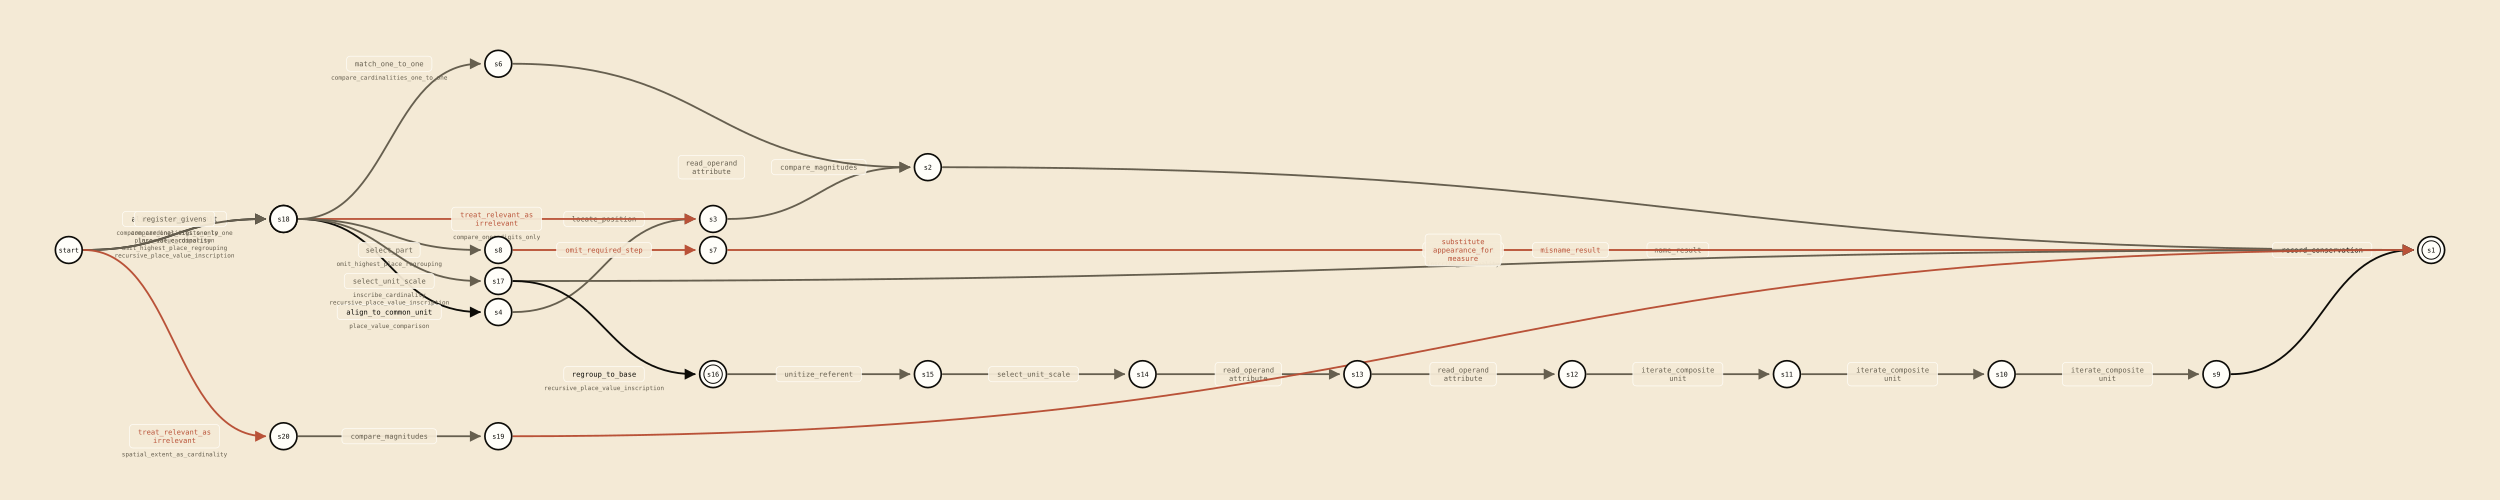
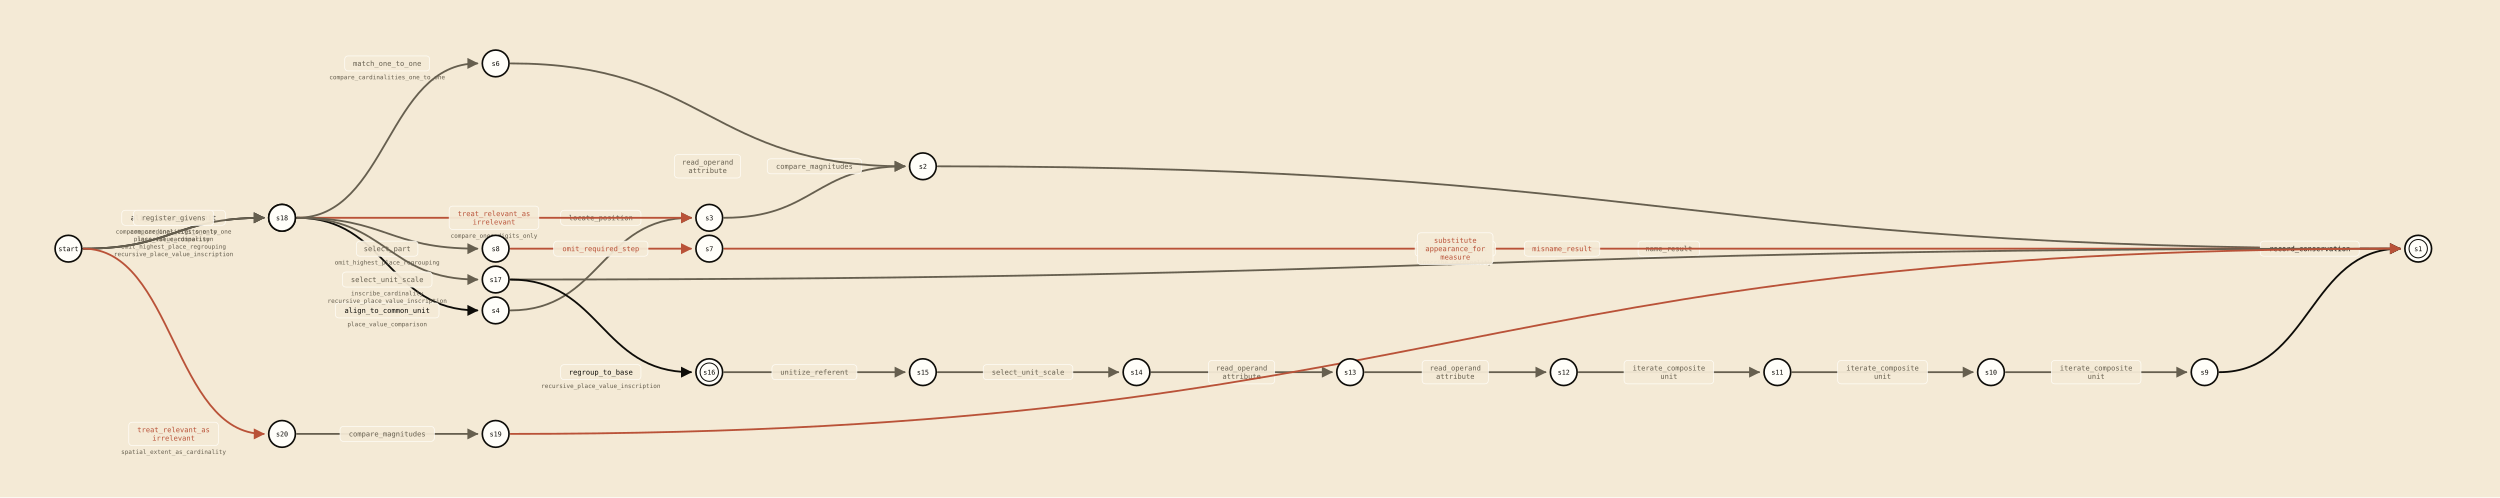
- <svg xmlns="http://www.w3.org/2000/svg" width="2980" height="596" viewBox="0 0 2980 596" role="img" aria-labelledby="title desc">
+ <svg xmlns="http://www.w3.org/2000/svg" width="2996" height="596" viewBox="0 0 2996 596" role="img" aria-labelledby="title desc">
  <rect width="100%" height="100%" fill="#f4ead6" />
  <defs>
    <marker id="composite-conserving" viewBox="0 0 10 10" refX="9" refY="5" markerWidth="6" markerHeight="6" orient="auto">
      <path d="M0 0 L10 5 L0 10 z" fill="#0d0c08" />
    </marker>
    <marker id="composite-deforming" viewBox="0 0 10 10" refX="9" refY="5" markerWidth="6" markerHeight="6" orient="auto">
      <path d="M0 0 L10 5 L0 10 z" fill="#b95238" />
    </marker>
    <marker id="composite-neutral" viewBox="0 0 10 10" refX="9" refY="5" markerWidth="6" markerHeight="6" orient="auto">
      <path d="M0 0 L10 5 L0 10 z" fill="#665f4f" />
    </marker>
  </defs>
  <path d="M 100.0 298.0 C 208.0 298.0, 208.0 261.0, 316.0 261.0" fill="none" stroke="#0d0c08" stroke-width="2.2" stroke-linecap="round" marker-end="url(#composite-conserving)" />
-   <rect x="146.0" y="252.0" width="124.0" height="18.0" rx="4" fill="#f4ead6" fill-opacity="0.94" stroke="#fffef9" stroke-width="0.8" />
+   <rect x="145.9" y="252.0" width="124.2" height="18.0" rx="4" fill="#f4ead6" fill-opacity="0.94" stroke="#fffef9" stroke-width="0.8" />
  <text x="208.0" y="264.0" text-anchor="middle" font-family="ui-monospace, Menlo, Consolas, monospace" font-size="8.5" font-weight="normal" fill="#0d0c08">align_to_common_unit</text>
  <text x="208.0" y="280.0" text-anchor="middle" font-family="ui-monospace, Menlo, Consolas, monospace" font-size="7.2" font-weight="normal" fill="#665f4f">compare_ones_digits_only</text>
  <text x="208.0" y="289.0" text-anchor="middle" font-family="ui-monospace, Menlo, Consolas, monospace" font-size="7.2" font-weight="normal" fill="#665f4f">place_value_comparison</text>
  <path d="M 100.0 298.0 C 208.0 298.0, 208.0 261.0, 316.0 261.0" fill="none" stroke="#665f4f" stroke-width="2.2" stroke-linecap="round" marker-end="url(#composite-neutral)" />
-   <rect x="160.0" y="252.0" width="96.0" height="18.0" rx="4" fill="#f4ead6" fill-opacity="0.94" stroke="#fffef9" stroke-width="0.8" />
+   <rect x="159.9" y="252.0" width="96.2" height="18.0" rx="4" fill="#f4ead6" fill-opacity="0.94" stroke="#fffef9" stroke-width="0.8" />
  <text x="208.0" y="264.0" text-anchor="middle" font-family="ui-monospace, Menlo, Consolas, monospace" font-size="8.5" font-weight="normal" fill="#665f4f">register_givens</text>
  <text x="208.0" y="280.0" text-anchor="middle" font-family="ui-monospace, Menlo, Consolas, monospace" font-size="7.2" font-weight="normal" fill="#665f4f">compare_cardinalities_one_to_one</text>
  <text x="208.0" y="289.0" text-anchor="middle" font-family="ui-monospace, Menlo, Consolas, monospace" font-size="7.2" font-weight="normal" fill="#665f4f">inscribe_cardinality</text>
  <text x="208.0" y="298.0" text-anchor="middle" font-family="ui-monospace, Menlo, Consolas, monospace" font-size="7.2" font-weight="normal" fill="#665f4f">omit_highest_place_regrouping</text>
  <text x="208.0" y="307.0" text-anchor="middle" font-family="ui-monospace, Menlo, Consolas, monospace" font-size="7.2" font-weight="normal" fill="#665f4f">recursive_place_value_inscription</text>
  <path d="M 100.0 298.0 C 208.0 298.0, 208.0 520.0, 316.0 520.0" fill="none" stroke="#b95238" stroke-width="2.2" stroke-linecap="round" marker-end="url(#composite-deforming)" />
-   <rect x="154.4" y="506.0" width="107.2" height="28.0" rx="4" fill="#f4ead6" fill-opacity="0.94" stroke="#fffef9" stroke-width="0.8" />
+   <rect x="154.3" y="506.0" width="107.4" height="28.0" rx="4" fill="#f4ead6" fill-opacity="0.94" stroke="#fffef9" stroke-width="0.8" />
  <text x="208.0" y="518.0" text-anchor="middle" font-family="ui-monospace, Menlo, Consolas, monospace" font-size="8.5" font-weight="normal" fill="#b95238">treat_relevant_as</text>
  <text x="208.0" y="528.0" text-anchor="middle" font-family="ui-monospace, Menlo, Consolas, monospace" font-size="8.5" font-weight="normal" fill="#b95238">irrelevant</text>
  <text x="208.0" y="544.0" text-anchor="middle" font-family="ui-monospace, Menlo, Consolas, monospace" font-size="7.2" font-weight="normal" fill="#665f4f">spatial_extent_as_cardinality</text>
  <path d="M 1124.0 199.3 C 2000.0 199.3, 2000.0 298.0, 2876.0 298.0" fill="none" stroke="#665f4f" stroke-width="2.2" stroke-linecap="round" marker-end="url(#composite-neutral)" />
-   <rect x="1963.2" y="289.0" width="73.6" height="18.0" rx="4" fill="#f4ead6" fill-opacity="0.94" stroke="#fffef9" stroke-width="0.8" />
+   <rect x="1963.1" y="289.0" width="73.7" height="18.0" rx="4" fill="#f4ead6" fill-opacity="0.94" stroke="#fffef9" stroke-width="0.8" />
  <text x="2000.0" y="301.0" text-anchor="middle" font-family="ui-monospace, Menlo, Consolas, monospace" font-size="8.5" font-weight="normal" fill="#665f4f">name_result</text>
  <path d="M 868.0 261.0 C 976.0 261.0, 976.0 199.3, 1084.0 199.3" fill="none" stroke="#665f4f" stroke-width="2.2" stroke-linecap="round" marker-end="url(#composite-neutral)" />
-   <rect x="919.6" y="190.3" width="112.8" height="18.0" rx="4" fill="#f4ead6" fill-opacity="0.94" stroke="#fffef9" stroke-width="0.8" />
+   <rect x="919.5" y="190.3" width="113.0" height="18.0" rx="4" fill="#f4ead6" fill-opacity="0.94" stroke="#fffef9" stroke-width="0.8" />
  <text x="976.0" y="202.3" text-anchor="middle" font-family="ui-monospace, Menlo, Consolas, monospace" font-size="8.5" font-weight="normal" fill="#665f4f">compare_magnitudes</text>
  <path d="M 612.0 372.0 C 720.0 372.0, 720.0 261.0, 828.0 261.0" fill="none" stroke="#665f4f" stroke-width="2.2" stroke-linecap="round" marker-end="url(#composite-neutral)" />
-   <rect x="672.0" y="252.0" width="96.0" height="18.0" rx="4" fill="#f4ead6" fill-opacity="0.94" stroke="#fffef9" stroke-width="0.8" />
+   <rect x="671.9" y="252.0" width="96.2" height="18.0" rx="4" fill="#f4ead6" fill-opacity="0.94" stroke="#fffef9" stroke-width="0.8" />
  <text x="720.0" y="264.0" text-anchor="middle" font-family="ui-monospace, Menlo, Consolas, monospace" font-size="8.5" font-weight="normal" fill="#665f4f">locate_position</text>
  <path d="M 356.0 261.0 C 464.0 261.0, 464.0 372.0, 572.0 372.0" fill="none" stroke="#0d0c08" stroke-width="2.2" stroke-linecap="round" marker-end="url(#composite-conserving)" />
-   <rect x="402.0" y="363.0" width="124.0" height="18.0" rx="4" fill="#f4ead6" fill-opacity="0.94" stroke="#fffef9" stroke-width="0.8" />
+   <rect x="401.9" y="363.0" width="124.2" height="18.0" rx="4" fill="#f4ead6" fill-opacity="0.94" stroke="#fffef9" stroke-width="0.8" />
  <text x="464.0" y="375.0" text-anchor="middle" font-family="ui-monospace, Menlo, Consolas, monospace" font-size="8.5" font-weight="normal" fill="#0d0c08">align_to_common_unit</text>
  <text x="464.0" y="391.0" text-anchor="middle" font-family="ui-monospace, Menlo, Consolas, monospace" font-size="7.2" font-weight="normal" fill="#665f4f">place_value_comparison</text>
  <path d="M 356.0 261.0 C 592.0 261.0, 592.0 261.0, 828.0 261.0" fill="none" stroke="#b95238" stroke-width="2.2" stroke-linecap="round" marker-end="url(#composite-deforming)" />
-   <rect x="538.4" y="247.0" width="107.2" height="28.0" rx="4" fill="#f4ead6" fill-opacity="0.94" stroke="#fffef9" stroke-width="0.8" />
+   <rect x="538.3" y="247.0" width="107.4" height="28.0" rx="4" fill="#f4ead6" fill-opacity="0.94" stroke="#fffef9" stroke-width="0.8" />
  <text x="592.0" y="259.0" text-anchor="middle" font-family="ui-monospace, Menlo, Consolas, monospace" font-size="8.5" font-weight="normal" fill="#b95238">treat_relevant_as</text>
  <text x="592.0" y="269.0" text-anchor="middle" font-family="ui-monospace, Menlo, Consolas, monospace" font-size="8.5" font-weight="normal" fill="#b95238">irrelevant</text>
  <text x="592.0" y="285.0" text-anchor="middle" font-family="ui-monospace, Menlo, Consolas, monospace" font-size="7.2" font-weight="normal" fill="#665f4f">compare_ones_digits_only</text>
  <path d="M 612.0 76.0 C 848.0 76.0, 848.0 199.3, 1084.0 199.3" fill="none" stroke="#665f4f" stroke-width="2.2" stroke-linecap="round" marker-end="url(#composite-neutral)" />
-   <rect x="808.4" y="185.3" width="79.2" height="28.0" rx="4" fill="#f4ead6" fill-opacity="0.94" stroke="#fffef9" stroke-width="0.8" />
+   <rect x="808.3" y="185.3" width="79.3" height="28.0" rx="4" fill="#f4ead6" fill-opacity="0.94" stroke="#fffef9" stroke-width="0.8" />
  <text x="848.0" y="197.3" text-anchor="middle" font-family="ui-monospace, Menlo, Consolas, monospace" font-size="8.5" font-weight="normal" fill="#665f4f">read_operand</text>
  <text x="848.0" y="207.3" text-anchor="middle" font-family="ui-monospace, Menlo, Consolas, monospace" font-size="8.5" font-weight="normal" fill="#665f4f">attribute</text>
  <path d="M 868.0 298.0 C 1872.0 298.0, 1872.0 298.0, 2876.0 298.0" fill="none" stroke="#b95238" stroke-width="2.2" stroke-linecap="round" marker-end="url(#composite-deforming)" />
-   <rect x="1826.8" y="289.0" width="90.4" height="18.0" rx="4" fill="#f4ead6" fill-opacity="0.94" stroke="#fffef9" stroke-width="0.8" />
+   <rect x="1826.7" y="289.0" width="90.5" height="18.0" rx="4" fill="#f4ead6" fill-opacity="0.94" stroke="#fffef9" stroke-width="0.8" />
  <text x="1872.0" y="301.0" text-anchor="middle" font-family="ui-monospace, Menlo, Consolas, monospace" font-size="8.5" font-weight="normal" fill="#b95238">misname_result</text>
  <path d="M 612.0 298.0 C 720.0 298.0, 720.0 298.0, 828.0 298.0" fill="none" stroke="#b95238" stroke-width="2.2" stroke-linecap="round" marker-end="url(#composite-deforming)" />
-   <rect x="663.6" y="289.0" width="112.8" height="18.0" rx="4" fill="#f4ead6" fill-opacity="0.94" stroke="#fffef9" stroke-width="0.8" />
+   <rect x="663.5" y="289.0" width="113.0" height="18.0" rx="4" fill="#f4ead6" fill-opacity="0.94" stroke="#fffef9" stroke-width="0.8" />
  <text x="720.0" y="301.0" text-anchor="middle" font-family="ui-monospace, Menlo, Consolas, monospace" font-size="8.5" font-weight="normal" fill="#b95238">omit_required_step</text>
  <path d="M 2660.0 446.0 C 2768.0 446.0, 2768.0 298.0, 2876.0 298.0" fill="none" stroke="#0d0c08" stroke-width="2.2" stroke-linecap="round" marker-end="url(#composite-conserving)" />
-   <rect x="2708.8" y="289.0" width="118.4" height="18.0" rx="4" fill="#f4ead6" fill-opacity="0.94" stroke="#fffef9" stroke-width="0.8" />
+   <rect x="2708.7" y="289.0" width="118.6" height="18.0" rx="4" fill="#f4ead6" fill-opacity="0.94" stroke="#fffef9" stroke-width="0.8" />
  <text x="2768.0" y="301.0" text-anchor="middle" font-family="ui-monospace, Menlo, Consolas, monospace" font-size="8.5" font-weight="normal" fill="#0d0c08">record_conservation</text>
  <path d="M 2404.0 446.0 C 2512.0 446.0, 2512.0 446.0, 2620.0 446.0" fill="none" stroke="#665f4f" stroke-width="2.2" stroke-linecap="round" marker-end="url(#composite-neutral)" />
-   <rect x="2458.4" y="432.0" width="107.2" height="28.0" rx="4" fill="#f4ead6" fill-opacity="0.94" stroke="#fffef9" stroke-width="0.8" />
+   <rect x="2458.3" y="432.0" width="107.4" height="28.0" rx="4" fill="#f4ead6" fill-opacity="0.94" stroke="#fffef9" stroke-width="0.8" />
  <text x="2512.0" y="444.0" text-anchor="middle" font-family="ui-monospace, Menlo, Consolas, monospace" font-size="8.5" font-weight="normal" fill="#665f4f">iterate_composite</text>
  <text x="2512.0" y="454.0" text-anchor="middle" font-family="ui-monospace, Menlo, Consolas, monospace" font-size="8.5" font-weight="normal" fill="#665f4f">unit</text>
  <path d="M 2148.0 446.0 C 2256.0 446.0, 2256.0 446.0, 2364.0 446.0" fill="none" stroke="#665f4f" stroke-width="2.2" stroke-linecap="round" marker-end="url(#composite-neutral)" />
-   <rect x="2202.4" y="432.0" width="107.2" height="28.0" rx="4" fill="#f4ead6" fill-opacity="0.94" stroke="#fffef9" stroke-width="0.8" />
+   <rect x="2202.3" y="432.0" width="107.4" height="28.0" rx="4" fill="#f4ead6" fill-opacity="0.94" stroke="#fffef9" stroke-width="0.8" />
  <text x="2256.0" y="444.0" text-anchor="middle" font-family="ui-monospace, Menlo, Consolas, monospace" font-size="8.5" font-weight="normal" fill="#665f4f">iterate_composite</text>
  <text x="2256.0" y="454.0" text-anchor="middle" font-family="ui-monospace, Menlo, Consolas, monospace" font-size="8.5" font-weight="normal" fill="#665f4f">unit</text>
  <path d="M 1892.0 446.0 C 2000.0 446.0, 2000.0 446.0, 2108.0 446.0" fill="none" stroke="#665f4f" stroke-width="2.2" stroke-linecap="round" marker-end="url(#composite-neutral)" />
-   <rect x="1946.4" y="432.0" width="107.2" height="28.0" rx="4" fill="#f4ead6" fill-opacity="0.94" stroke="#fffef9" stroke-width="0.8" />
+   <rect x="1946.3" y="432.0" width="107.4" height="28.0" rx="4" fill="#f4ead6" fill-opacity="0.94" stroke="#fffef9" stroke-width="0.8" />
  <text x="2000.0" y="444.0" text-anchor="middle" font-family="ui-monospace, Menlo, Consolas, monospace" font-size="8.5" font-weight="normal" fill="#665f4f">iterate_composite</text>
  <text x="2000.0" y="454.0" text-anchor="middle" font-family="ui-monospace, Menlo, Consolas, monospace" font-size="8.5" font-weight="normal" fill="#665f4f">unit</text>
  <path d="M 1636.0 446.0 C 1744.0 446.0, 1744.0 446.0, 1852.0 446.0" fill="none" stroke="#665f4f" stroke-width="2.2" stroke-linecap="round" marker-end="url(#composite-neutral)" />
-   <rect x="1704.4" y="432.0" width="79.2" height="28.0" rx="4" fill="#f4ead6" fill-opacity="0.94" stroke="#fffef9" stroke-width="0.8" />
+   <rect x="1704.3" y="432.0" width="79.3" height="28.0" rx="4" fill="#f4ead6" fill-opacity="0.94" stroke="#fffef9" stroke-width="0.8" />
  <text x="1744.0" y="444.0" text-anchor="middle" font-family="ui-monospace, Menlo, Consolas, monospace" font-size="8.5" font-weight="normal" fill="#665f4f">read_operand</text>
  <text x="1744.0" y="454.0" text-anchor="middle" font-family="ui-monospace, Menlo, Consolas, monospace" font-size="8.5" font-weight="normal" fill="#665f4f">attribute</text>
  <path d="M 1380.0 446.0 C 1488.0 446.0, 1488.0 446.0, 1596.0 446.0" fill="none" stroke="#665f4f" stroke-width="2.2" stroke-linecap="round" marker-end="url(#composite-neutral)" />
-   <rect x="1448.4" y="432.0" width="79.2" height="28.0" rx="4" fill="#f4ead6" fill-opacity="0.94" stroke="#fffef9" stroke-width="0.8" />
+   <rect x="1448.3" y="432.0" width="79.3" height="28.0" rx="4" fill="#f4ead6" fill-opacity="0.94" stroke="#fffef9" stroke-width="0.8" />
  <text x="1488.0" y="444.0" text-anchor="middle" font-family="ui-monospace, Menlo, Consolas, monospace" font-size="8.5" font-weight="normal" fill="#665f4f">read_operand</text>
  <text x="1488.0" y="454.0" text-anchor="middle" font-family="ui-monospace, Menlo, Consolas, monospace" font-size="8.5" font-weight="normal" fill="#665f4f">attribute</text>
  <path d="M 1124.0 446.0 C 1232.0 446.0, 1232.0 446.0, 1340.0 446.0" fill="none" stroke="#665f4f" stroke-width="2.2" stroke-linecap="round" marker-end="url(#composite-neutral)" />
-   <rect x="1178.4" y="437.0" width="107.2" height="18.0" rx="4" fill="#f4ead6" fill-opacity="0.94" stroke="#fffef9" stroke-width="0.8" />
+   <rect x="1178.3" y="437.0" width="107.4" height="18.0" rx="4" fill="#f4ead6" fill-opacity="0.94" stroke="#fffef9" stroke-width="0.8" />
  <text x="1232.0" y="449.0" text-anchor="middle" font-family="ui-monospace, Menlo, Consolas, monospace" font-size="8.5" font-weight="normal" fill="#665f4f">select_unit_scale</text>
  <path d="M 868.0 446.0 C 976.0 446.0, 976.0 446.0, 1084.0 446.0" fill="none" stroke="#665f4f" stroke-width="2.2" stroke-linecap="round" marker-end="url(#composite-neutral)" />
-   <rect x="925.2" y="437.0" width="101.6" height="18.0" rx="4" fill="#f4ead6" fill-opacity="0.94" stroke="#fffef9" stroke-width="0.8" />
+   <rect x="925.1" y="437.0" width="101.8" height="18.0" rx="4" fill="#f4ead6" fill-opacity="0.94" stroke="#fffef9" stroke-width="0.8" />
  <text x="976.0" y="449.0" text-anchor="middle" font-family="ui-monospace, Menlo, Consolas, monospace" font-size="8.5" font-weight="normal" fill="#665f4f">unitize_referent</text>
  <path d="M 612.0 335.0 C 1744.0 335.0, 1744.0 298.0, 2876.0 298.0" fill="none" stroke="#665f4f" stroke-width="2.2" stroke-linecap="round" marker-end="url(#composite-neutral)" />
-   <rect x="1696.0" y="289.0" width="96.0" height="18.0" rx="4" fill="#f4ead6" fill-opacity="0.94" stroke="#fffef9" stroke-width="0.8" />
+   <rect x="1695.9" y="289.0" width="96.2" height="18.0" rx="4" fill="#f4ead6" fill-opacity="0.94" stroke="#fffef9" stroke-width="0.8" />
  <text x="1744.0" y="301.0" text-anchor="middle" font-family="ui-monospace, Menlo, Consolas, monospace" font-size="8.5" font-weight="normal" fill="#665f4f">inscribe_result</text>
  <text x="1744.0" y="317.0" text-anchor="middle" font-family="ui-monospace, Menlo, Consolas, monospace" font-size="7.2" font-weight="normal" fill="#665f4f">inscribe_cardinality</text>
  <path d="M 612.0 335.0 C 720.0 335.0, 720.0 446.0, 828.0 446.0" fill="none" stroke="#0d0c08" stroke-width="2.2" stroke-linecap="round" marker-end="url(#composite-conserving)" />
-   <rect x="672.0" y="437.0" width="96.0" height="18.0" rx="4" fill="#f4ead6" fill-opacity="0.94" stroke="#fffef9" stroke-width="0.8" />
+   <rect x="671.9" y="437.0" width="96.2" height="18.0" rx="4" fill="#f4ead6" fill-opacity="0.94" stroke="#fffef9" stroke-width="0.8" />
  <text x="720.0" y="449.0" text-anchor="middle" font-family="ui-monospace, Menlo, Consolas, monospace" font-size="8.5" font-weight="normal" fill="#0d0c08">regroup_to_base</text>
  <text x="720.0" y="465.0" text-anchor="middle" font-family="ui-monospace, Menlo, Consolas, monospace" font-size="7.2" font-weight="normal" fill="#665f4f">recursive_place_value_inscription</text>
  <path d="M 356.0 261.0 C 464.0 261.0, 464.0 76.0, 572.0 76.0" fill="none" stroke="#665f4f" stroke-width="2.2" stroke-linecap="round" marker-end="url(#composite-neutral)" />
-   <rect x="413.2" y="67.0" width="101.6" height="18.0" rx="4" fill="#f4ead6" fill-opacity="0.94" stroke="#fffef9" stroke-width="0.8" />
+   <rect x="413.1" y="67.0" width="101.8" height="18.0" rx="4" fill="#f4ead6" fill-opacity="0.94" stroke="#fffef9" stroke-width="0.8" />
  <text x="464.0" y="79.0" text-anchor="middle" font-family="ui-monospace, Menlo, Consolas, monospace" font-size="8.5" font-weight="normal" fill="#665f4f">match_one_to_one</text>
  <text x="464.0" y="95.0" text-anchor="middle" font-family="ui-monospace, Menlo, Consolas, monospace" font-size="7.2" font-weight="normal" fill="#665f4f">compare_cardinalities_one_to_one</text>
  <path d="M 356.0 261.0 C 464.0 261.0, 464.0 298.0, 572.0 298.0" fill="none" stroke="#665f4f" stroke-width="2.2" stroke-linecap="round" marker-end="url(#composite-neutral)" />
-   <rect x="427.2" y="289.0" width="73.6" height="18.0" rx="4" fill="#f4ead6" fill-opacity="0.94" stroke="#fffef9" stroke-width="0.8" />
+   <rect x="427.1" y="289.0" width="73.7" height="18.0" rx="4" fill="#f4ead6" fill-opacity="0.94" stroke="#fffef9" stroke-width="0.8" />
  <text x="464.0" y="301.0" text-anchor="middle" font-family="ui-monospace, Menlo, Consolas, monospace" font-size="8.5" font-weight="normal" fill="#665f4f">select_part</text>
  <text x="464.0" y="317.0" text-anchor="middle" font-family="ui-monospace, Menlo, Consolas, monospace" font-size="7.2" font-weight="normal" fill="#665f4f">omit_highest_place_regrouping</text>
  <path d="M 356.0 261.0 C 464.0 261.0, 464.0 335.0, 572.0 335.0" fill="none" stroke="#665f4f" stroke-width="2.2" stroke-linecap="round" marker-end="url(#composite-neutral)" />
-   <rect x="410.4" y="326.0" width="107.2" height="18.0" rx="4" fill="#f4ead6" fill-opacity="0.94" stroke="#fffef9" stroke-width="0.8" />
+   <rect x="410.3" y="326.0" width="107.4" height="18.0" rx="4" fill="#f4ead6" fill-opacity="0.94" stroke="#fffef9" stroke-width="0.8" />
  <text x="464.0" y="338.0" text-anchor="middle" font-family="ui-monospace, Menlo, Consolas, monospace" font-size="8.5" font-weight="normal" fill="#665f4f">select_unit_scale</text>
  <text x="464.0" y="354.0" text-anchor="middle" font-family="ui-monospace, Menlo, Consolas, monospace" font-size="7.2" font-weight="normal" fill="#665f4f">inscribe_cardinality</text>
  <text x="464.0" y="363.0" text-anchor="middle" font-family="ui-monospace, Menlo, Consolas, monospace" font-size="7.2" font-weight="normal" fill="#665f4f">recursive_place_value_inscription</text>
  <path d="M 612.0 520.0 C 1744.0 520.0, 1744.0 298.0, 2876.0 298.0" fill="none" stroke="#b95238" stroke-width="2.2" stroke-linecap="round" marker-end="url(#composite-deforming)" />
-   <rect x="1698.8" y="279.0" width="90.4" height="38.0" rx="4" fill="#f4ead6" fill-opacity="0.94" stroke="#fffef9" stroke-width="0.8" />
+   <rect x="1698.7" y="279.0" width="90.5" height="38.0" rx="4" fill="#f4ead6" fill-opacity="0.94" stroke="#fffef9" stroke-width="0.8" />
  <text x="1744.0" y="291.0" text-anchor="middle" font-family="ui-monospace, Menlo, Consolas, monospace" font-size="8.5" font-weight="normal" fill="#b95238">substitute</text>
  <text x="1744.0" y="301.0" text-anchor="middle" font-family="ui-monospace, Menlo, Consolas, monospace" font-size="8.5" font-weight="normal" fill="#b95238">appearance_for</text>
  <text x="1744.0" y="311.0" text-anchor="middle" font-family="ui-monospace, Menlo, Consolas, monospace" font-size="8.5" font-weight="normal" fill="#b95238">measure</text>
  <path d="M 356.0 520.0 C 464.0 520.0, 464.0 520.0, 572.0 520.0" fill="none" stroke="#665f4f" stroke-width="2.2" stroke-linecap="round" marker-end="url(#composite-neutral)" />
-   <rect x="407.6" y="511.0" width="112.8" height="18.0" rx="4" fill="#f4ead6" fill-opacity="0.94" stroke="#fffef9" stroke-width="0.8" />
+   <rect x="407.5" y="511.0" width="113.0" height="18.0" rx="4" fill="#f4ead6" fill-opacity="0.94" stroke="#fffef9" stroke-width="0.8" />
  <text x="464.0" y="523.0" text-anchor="middle" font-family="ui-monospace, Menlo, Consolas, monospace" font-size="8.5" font-weight="normal" fill="#665f4f">compare_magnitudes</text>
  <circle cx="82.0" cy="298.0" r="16" fill="#fffef9" stroke="#0d0c08" stroke-width="2" />
  <text x="82.0" y="301.0" text-anchor="middle" font-family="ui-monospace, Menlo, Consolas, monospace" font-size="8.0" font-weight="normal" fill="#0d0c08">start</text>
  <circle cx="2898.0" cy="298.0" r="16" fill="#fffef9" stroke="#0d0c08" stroke-width="2" />
  <circle cx="2898.0" cy="298.0" r="11" fill="none" stroke="#0d0c08" stroke-width="1.2" />
  <text x="2898.0" y="301.0" text-anchor="middle" font-family="ui-monospace, Menlo, Consolas, monospace" font-size="8.0" font-weight="normal" fill="#0d0c08">s1</text>
  <circle cx="1106.0" cy="199.3" r="16" fill="#fffef9" stroke="#0d0c08" stroke-width="2" />
  <text x="1106.0" y="202.3" text-anchor="middle" font-family="ui-monospace, Menlo, Consolas, monospace" font-size="8.0" font-weight="normal" fill="#0d0c08">s2</text>
  <circle cx="850.0" cy="261.0" r="16" fill="#fffef9" stroke="#0d0c08" stroke-width="2" />
  <text x="850.0" y="264.0" text-anchor="middle" font-family="ui-monospace, Menlo, Consolas, monospace" font-size="8.0" font-weight="normal" fill="#0d0c08">s3</text>
  <circle cx="594.0" cy="372.0" r="16" fill="#fffef9" stroke="#0d0c08" stroke-width="2" />
  <text x="594.0" y="375.0" text-anchor="middle" font-family="ui-monospace, Menlo, Consolas, monospace" font-size="8.0" font-weight="normal" fill="#0d0c08">s4</text>
  <circle cx="338.0" cy="261.0" r="16" fill="#fffef9" stroke="#0d0c08" stroke-width="2" />
  <text x="338.0" y="264.0" text-anchor="middle" font-family="ui-monospace, Menlo, Consolas, monospace" font-size="8.0" font-weight="normal" fill="#0d0c08">s5</text>
  <circle cx="594.0" cy="76.0" r="16" fill="#fffef9" stroke="#0d0c08" stroke-width="2" />
  <text x="594.0" y="79.0" text-anchor="middle" font-family="ui-monospace, Menlo, Consolas, monospace" font-size="8.0" font-weight="normal" fill="#0d0c08">s6</text>
  <circle cx="850.0" cy="298.0" r="16" fill="#fffef9" stroke="#0d0c08" stroke-width="2" />
  <text x="850.0" y="301.0" text-anchor="middle" font-family="ui-monospace, Menlo, Consolas, monospace" font-size="8.0" font-weight="normal" fill="#0d0c08">s7</text>
  <circle cx="594.0" cy="298.0" r="16" fill="#fffef9" stroke="#0d0c08" stroke-width="2" />
  <text x="594.0" y="301.0" text-anchor="middle" font-family="ui-monospace, Menlo, Consolas, monospace" font-size="8.0" font-weight="normal" fill="#0d0c08">s8</text>
  <circle cx="2642.0" cy="446.0" r="16" fill="#fffef9" stroke="#0d0c08" stroke-width="2" />
  <text x="2642.0" y="449.0" text-anchor="middle" font-family="ui-monospace, Menlo, Consolas, monospace" font-size="8.0" font-weight="normal" fill="#0d0c08">s9</text>
  <circle cx="2386.0" cy="446.0" r="16" fill="#fffef9" stroke="#0d0c08" stroke-width="2" />
  <text x="2386.0" y="449.0" text-anchor="middle" font-family="ui-monospace, Menlo, Consolas, monospace" font-size="8.0" font-weight="normal" fill="#0d0c08">s10</text>
  <circle cx="2130.0" cy="446.0" r="16" fill="#fffef9" stroke="#0d0c08" stroke-width="2" />
  <text x="2130.0" y="449.0" text-anchor="middle" font-family="ui-monospace, Menlo, Consolas, monospace" font-size="8.0" font-weight="normal" fill="#0d0c08">s11</text>
  <circle cx="1874.0" cy="446.0" r="16" fill="#fffef9" stroke="#0d0c08" stroke-width="2" />
  <text x="1874.0" y="449.0" text-anchor="middle" font-family="ui-monospace, Menlo, Consolas, monospace" font-size="8.0" font-weight="normal" fill="#0d0c08">s12</text>
  <circle cx="1618.0" cy="446.0" r="16" fill="#fffef9" stroke="#0d0c08" stroke-width="2" />
  <text x="1618.0" y="449.0" text-anchor="middle" font-family="ui-monospace, Menlo, Consolas, monospace" font-size="8.0" font-weight="normal" fill="#0d0c08">s13</text>
  <circle cx="1362.0" cy="446.0" r="16" fill="#fffef9" stroke="#0d0c08" stroke-width="2" />
  <text x="1362.0" y="449.0" text-anchor="middle" font-family="ui-monospace, Menlo, Consolas, monospace" font-size="8.0" font-weight="normal" fill="#0d0c08">s14</text>
  <circle cx="1106.0" cy="446.0" r="16" fill="#fffef9" stroke="#0d0c08" stroke-width="2" />
  <text x="1106.0" y="449.0" text-anchor="middle" font-family="ui-monospace, Menlo, Consolas, monospace" font-size="8.0" font-weight="normal" fill="#0d0c08">s15</text>
  <circle cx="850.0" cy="446.0" r="16" fill="#fffef9" stroke="#0d0c08" stroke-width="2" />
  <circle cx="850.0" cy="446.0" r="11" fill="none" stroke="#0d0c08" stroke-width="1.2" />
  <text x="850.0" y="449.0" text-anchor="middle" font-family="ui-monospace, Menlo, Consolas, monospace" font-size="8.0" font-weight="normal" fill="#0d0c08">s16</text>
  <circle cx="594.0" cy="335.0" r="16" fill="#fffef9" stroke="#0d0c08" stroke-width="2" />
  <text x="594.0" y="338.0" text-anchor="middle" font-family="ui-monospace, Menlo, Consolas, monospace" font-size="8.0" font-weight="normal" fill="#0d0c08">s17</text>
  <circle cx="338.0" cy="261.0" r="16" fill="#fffef9" stroke="#0d0c08" stroke-width="2" />
  <text x="338.0" y="264.0" text-anchor="middle" font-family="ui-monospace, Menlo, Consolas, monospace" font-size="8.0" font-weight="normal" fill="#0d0c08">s18</text>
  <circle cx="594.0" cy="520.0" r="16" fill="#fffef9" stroke="#0d0c08" stroke-width="2" />
  <text x="594.0" y="523.0" text-anchor="middle" font-family="ui-monospace, Menlo, Consolas, monospace" font-size="8.0" font-weight="normal" fill="#0d0c08">s19</text>
  <circle cx="338.0" cy="520.0" r="16" fill="#fffef9" stroke="#0d0c08" stroke-width="2" />
  <text x="338.0" y="523.0" text-anchor="middle" font-family="ui-monospace, Menlo, Consolas, monospace" font-size="8.0" font-weight="normal" fill="#0d0c08">s20</text>
</svg>
